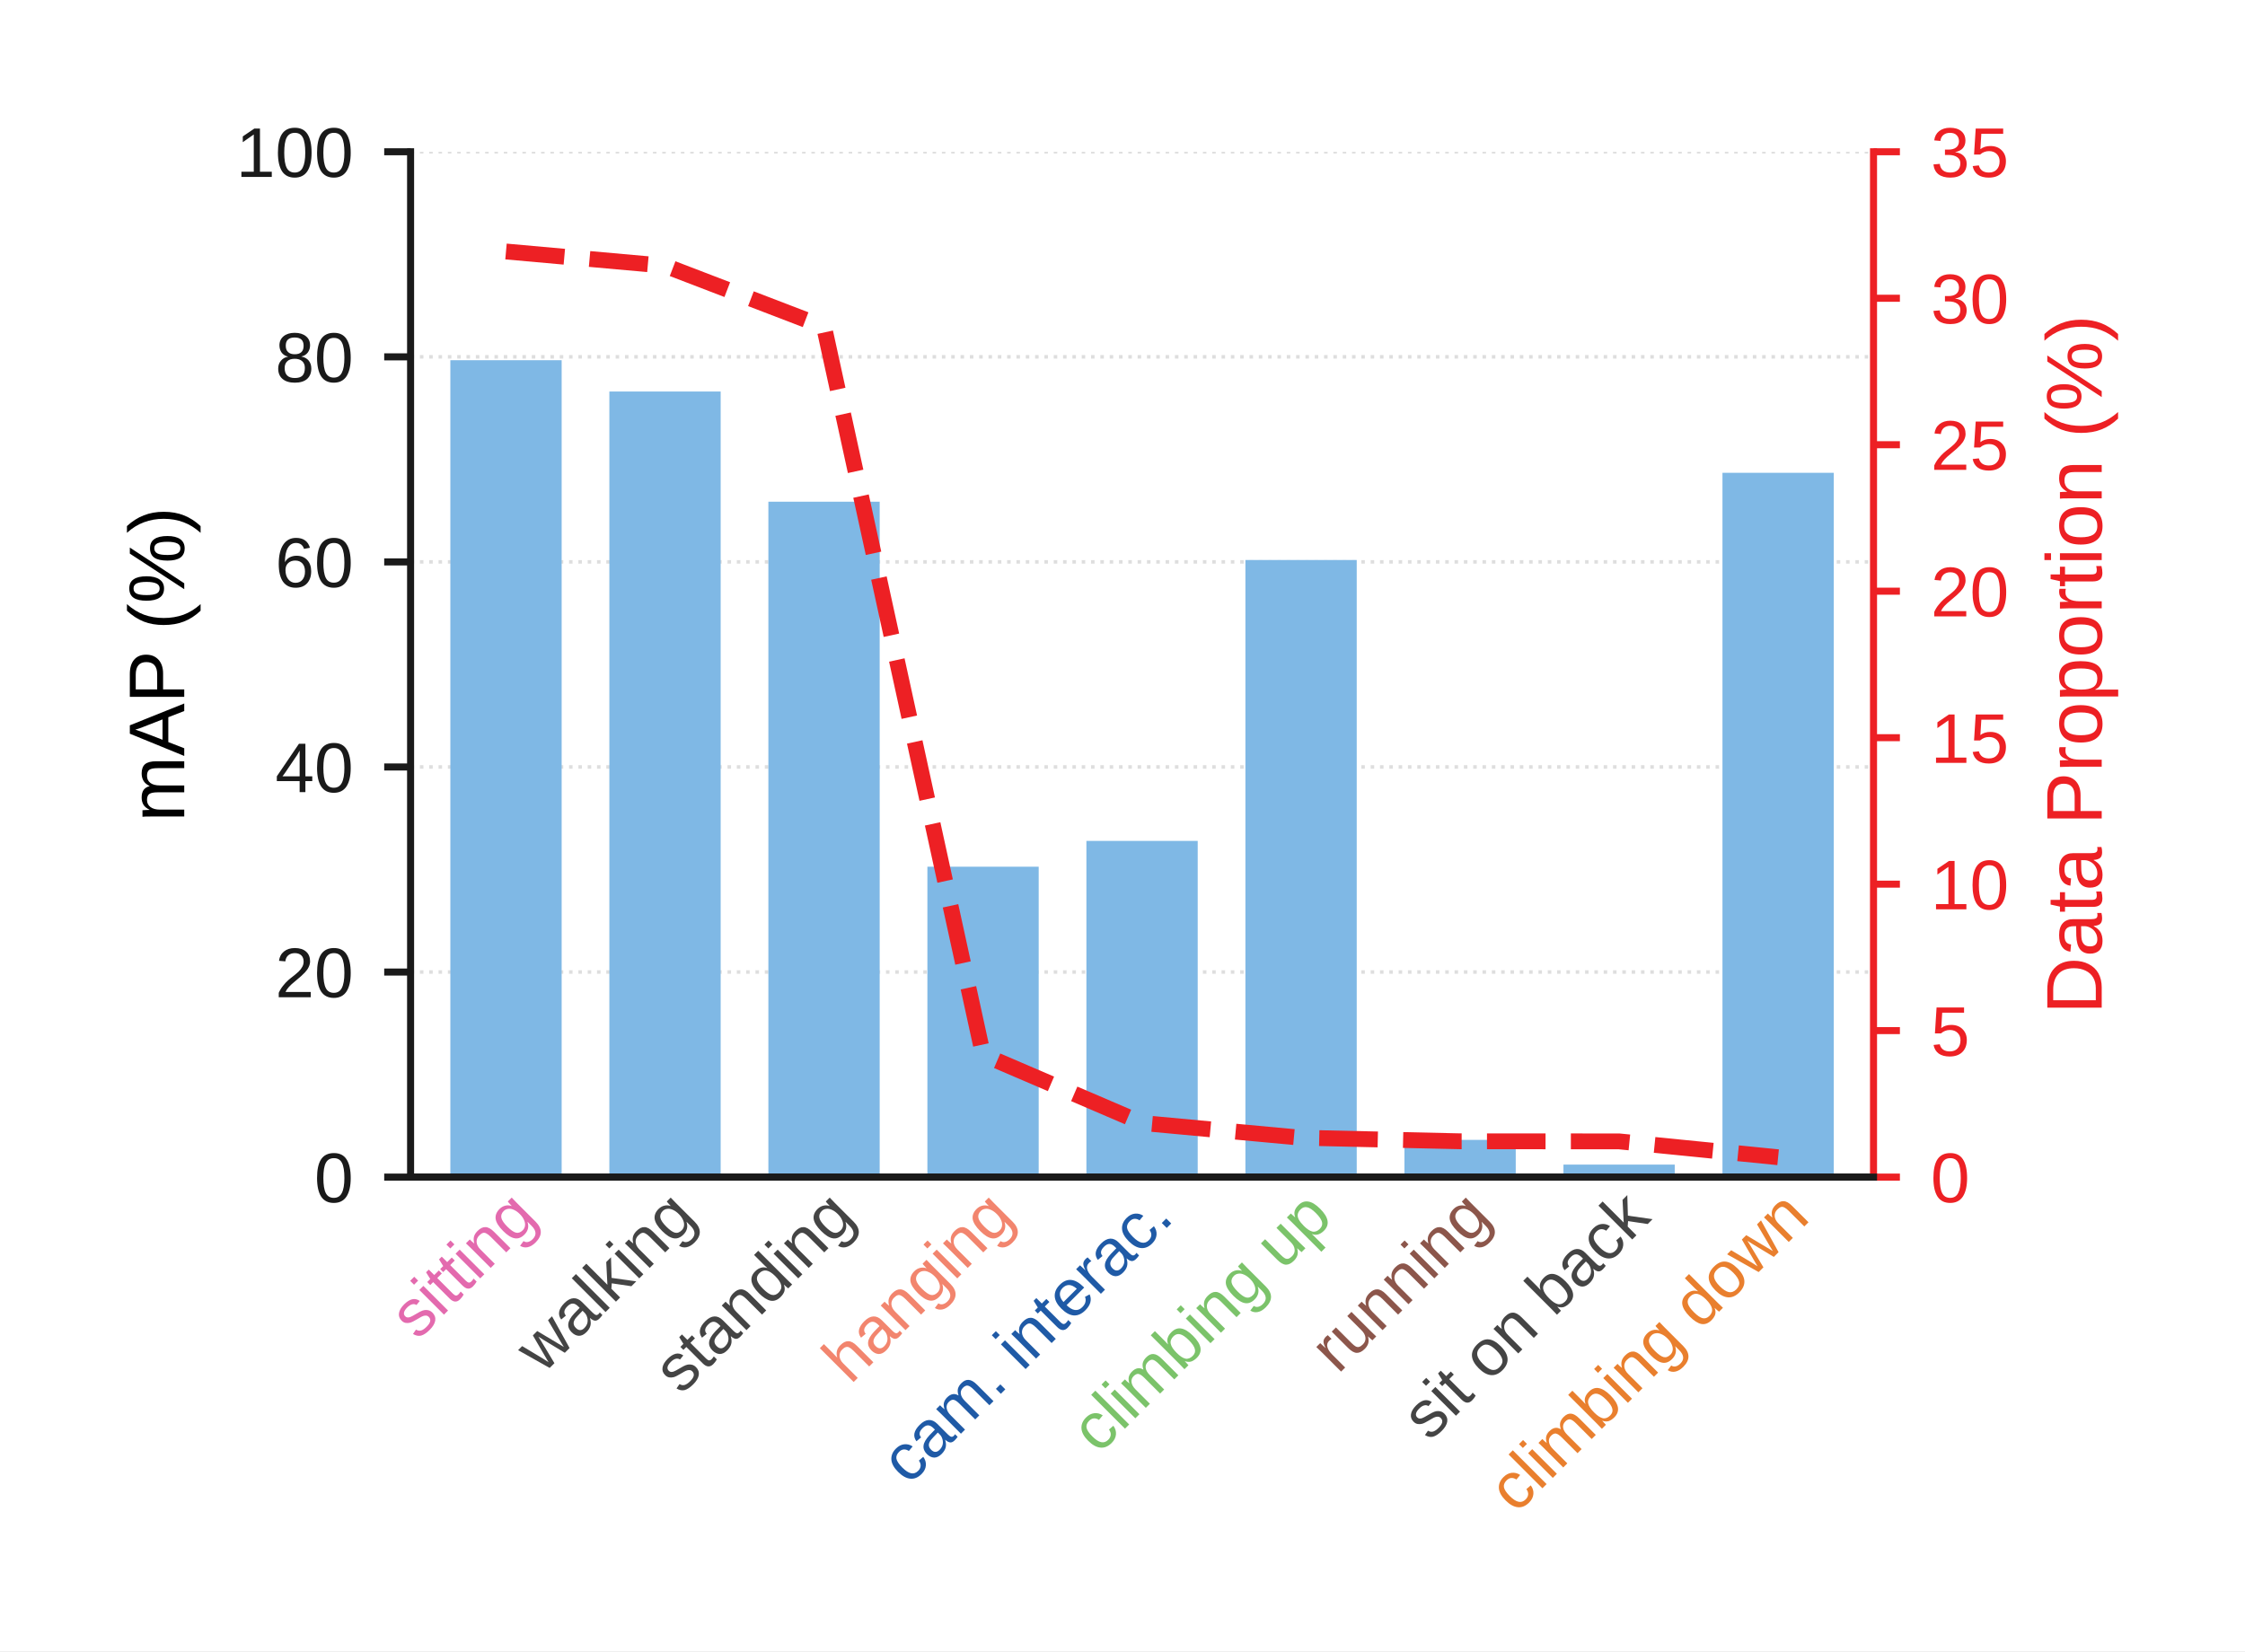
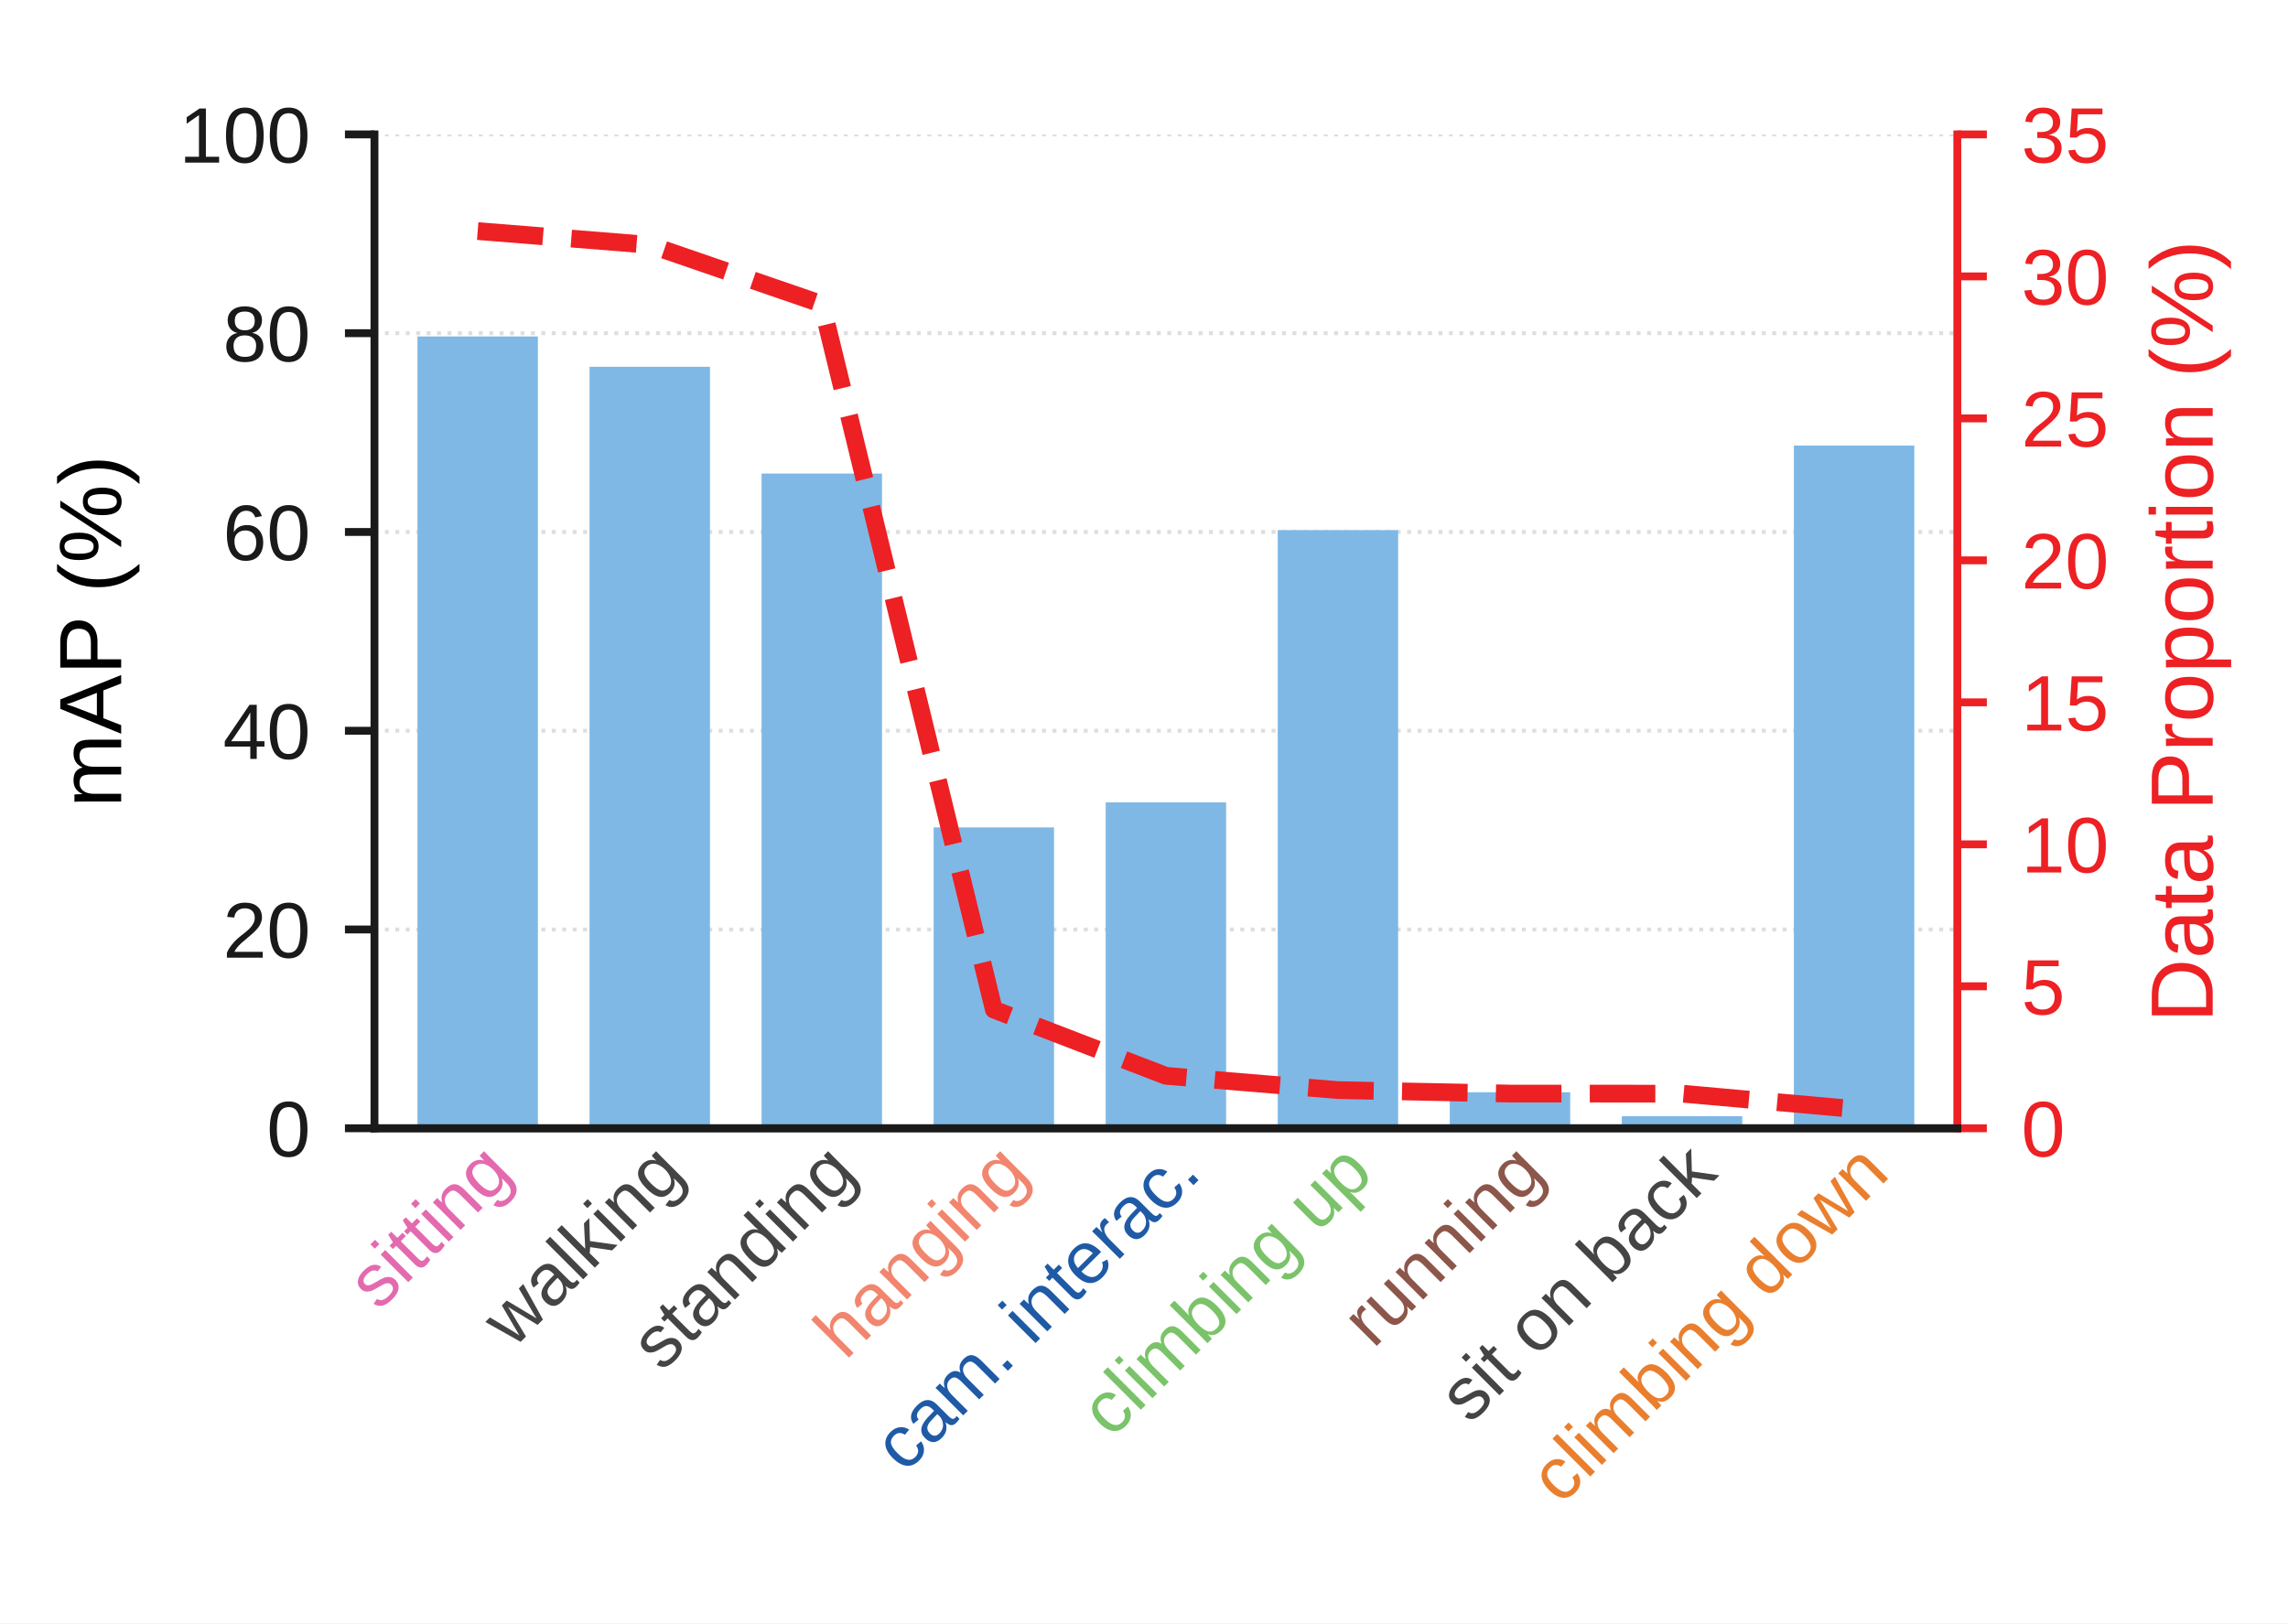
- <svg xmlns="http://www.w3.org/2000/svg" xmlns:xlink="http://www.w3.org/1999/xlink" width="255.3pt" height="187.8pt" viewBox="0 0 255.3 187.8" version="1.1">
+ <svg xmlns="http://www.w3.org/2000/svg" xmlns:xlink="http://www.w3.org/1999/xlink" width="232.5pt" height="165pt" viewBox="0 0 232.5 165" version="1.1">
  <defs>
    <style type="text/css">*{stroke-linejoin: round; stroke-linecap: butt}</style>
  </defs>
  <g id="figure_1">
    <g id="patch_1">
-       <path d="M 0 187.8  L 255.3 187.8  L 255.3 0  L 0 0  z " style="fill: #ffffff" />
+       <path d="M 0 165  L 232.5 165  L 232.5 0  L 0 0  z " style="fill: #ffffff" />
    </g>
    <g id="axes_1">
      <g id="patch_2">
-         <path d="M 46.692 133.885  L 213.056 133.885  L 213.056 17.263  L 46.692 17.263  z " style="fill: #ffffff" />
+         <path d="M 38.052 114.686  L 198.897 114.686  L 198.897 13.663  L 38.052 13.663  z " style="fill: #ffffff" />
      </g>
      <g id="matplotlib.axis_1">
        <g id="xtick_1">
          <g id="line2d_1" />
          <g id="text_1">
-             <text style="font-size: 7.5px; font-family: 'Arial'; text-anchor: end; fill: #e36aae" x="61.338" y="138.681" transform="rotate(-45 61.33801 138.6811)">sitting</text>
+             <text style="font-size: 7.5px; font-family: 'Arial'; text-anchor: end; fill: #e36aae" x="52.338" y="119.482" transform="rotate(-45 52.33804 119.4816)">sitting</text>
          </g>
        </g>
        <g id="xtick_2">
          <g id="line2d_2" />
          <g id="text_2">
-             <text style="font-size: 7.5px; font-family: 'Arial'; text-anchor: end; fill: #444444" x="79.421" y="138.681" transform="rotate(-45 79.42104 138.6811)">walking</text>
+             <text style="font-size: 7.5px; font-family: 'Arial'; text-anchor: end; fill: #444444" x="69.821" y="119.482" transform="rotate(-45 69.82113 119.4816)">walking</text>
          </g>
        </g>
        <g id="xtick_3">
          <g id="line2d_3" />
          <g id="text_3">
-             <text style="font-size: 7.5px; font-family: 'Arial'; text-anchor: end; fill: #444444" x="97.504" y="138.681" transform="rotate(-45 97.50407 138.6811)">standing</text>
+             <text style="font-size: 7.5px; font-family: 'Arial'; text-anchor: end; fill: #444444" x="87.304" y="119.482" transform="rotate(-45 87.30421 119.4816)">standing</text>
          </g>
        </g>
        <g id="xtick_4">
          <g id="line2d_4" />
          <g id="text_4">
-             <text style="font-size: 7.5px; font-family: 'Arial'; text-anchor: end; fill: #f2856e" x="115.587" y="138.681" transform="rotate(-45 115.5871 138.6811)">hanging</text>
+             <text style="font-size: 7.5px; font-family: 'Arial'; text-anchor: end; fill: #f2856e" x="104.787" y="119.482" transform="rotate(-45 104.7873 119.4816)">hanging</text>
          </g>
        </g>
        <g id="xtick_5">
          <g id="line2d_5" />
          <g id="text_5">
-             <text style="font-size: 7.5px; font-family: 'Arial'; text-anchor: end; fill: #1f5aa6" x="133.67" y="138.681" transform="rotate(-45 133.6701 138.6811)">cam. interac.</text>
+             <text style="font-size: 7.5px; font-family: 'Arial'; text-anchor: end; fill: #1f5aa6" x="122.27" y="119.482" transform="rotate(-45 122.2704 119.4816)">cam. interac.</text>
          </g>
        </g>
        <g id="xtick_6">
          <g id="line2d_6" />
          <g id="text_6">
-             <text style="font-size: 7.5px; font-family: 'Arial'; text-anchor: end; fill: #7bc36a" x="151.753" y="138.681" transform="rotate(-45 151.7532 138.6811)">climbing up</text>
+             <text style="font-size: 7.5px; font-family: 'Arial'; text-anchor: end; fill: #7bc36a" x="139.753" y="119.482" transform="rotate(-45 139.7535 119.4816)">climbing up</text>
          </g>
        </g>
        <g id="xtick_7">
          <g id="line2d_7" />
          <g id="text_7">
-             <text style="font-size: 7.5px; font-family: 'Arial'; text-anchor: end; fill: #8c564b" x="169.836" y="138.681" transform="rotate(-45 169.8362 138.6811)">running</text>
+             <text style="font-size: 7.5px; font-family: 'Arial'; text-anchor: end; fill: #8c564b" x="157.237" y="119.482" transform="rotate(-45 157.2365 119.4816)">running</text>
          </g>
        </g>
        <g id="xtick_8">
          <g id="line2d_8" />
          <g id="text_8">
-             <text style="font-size: 7.5px; font-family: 'Arial'; text-anchor: end; fill: #444444" x="187.919" y="138.681" transform="rotate(-45 187.9192 138.6811)">sit on back</text>
+             <text style="font-size: 7.5px; font-family: 'Arial'; text-anchor: end; fill: #444444" x="174.72" y="119.482" transform="rotate(-45 174.7196 119.4816)">sit on back</text>
          </g>
        </g>
        <g id="xtick_9">
          <g id="line2d_9" />
          <g id="text_9">
-             <text style="font-size: 7.5px; font-family: 'Arial'; text-anchor: end; fill: #e97f2e" x="206.002" y="138.681" transform="rotate(-45 206.0023 138.6811)">climbing down</text>
+             <text style="font-size: 7.5px; font-family: 'Arial'; text-anchor: end; fill: #e97f2e" x="192.203" y="119.482" transform="rotate(-45 192.2027 119.4816)">climbing down</text>
          </g>
        </g>
      </g>
      <g id="matplotlib.axis_2">
        <g id="ytick_1">
          <g id="line2d_10">
-             <path d="M 46.692 133.885  L 213.056 133.885  " clip-path="url(#pfd879f6216)" style="fill: none; stroke-dasharray: 0.4,0.66; stroke-dashoffset: 0; stroke: #d6d6d6; stroke-opacity: 0.8; stroke-width: 0.4" />
+             <path d="M 38.052 114.686  L 198.897 114.686  " clip-path="url(#p8b1d9d0dcf)" style="fill: none; stroke-dasharray: 0.4,0.66; stroke-dashoffset: 0; stroke: #d6d6d6; stroke-opacity: 0.8; stroke-width: 0.4" />
          </g>
          <g id="line2d_11">
            <defs>
-               <path id="mb150292d16" d="M 0 0  L -3 0  " style="stroke: #1a1a1a; stroke-width: 0.8" />
+               <path id="m7c4d57072b" d="M 0 0  L -3 0  " style="stroke: #1a1a1a; stroke-width: 0.8" />
            </defs>
            <g>
-               <use xlink:href="#mb150292d16" x="46.692" y="133.885" style="fill: #1a1a1a; stroke: #1a1a1a; stroke-width: 0.8" />
+               <use xlink:href="#m7c4d57072b" x="38.052" y="114.686" style="fill: #1a1a1a; stroke: #1a1a1a; stroke-width: 0.8" />
            </g>
          </g>
          <g id="text_10">
-             <text style="font-size: 8px; font-family: 'Arial'; text-anchor: end; fill: #1a1a1a" x="40.192" y="136.748" transform="rotate(-0 40.19219 136.7483)">0</text>
+             <text style="font-size: 8px; font-family: 'Arial'; text-anchor: end; fill: #1a1a1a" x="31.552" y="117.549" transform="rotate(-0 31.55219 117.5487)">0</text>
          </g>
        </g>
        <g id="ytick_2">
          <g id="line2d_12">
-             <path d="M 46.692 110.561  L 213.056 110.561  " clip-path="url(#pfd879f6216)" style="fill: none; stroke-dasharray: 0.4,0.66; stroke-dashoffset: 0; stroke: #d6d6d6; stroke-opacity: 0.8; stroke-width: 0.4" />
+             <path d="M 38.052 94.481  L 198.897 94.481  " clip-path="url(#p8b1d9d0dcf)" style="fill: none; stroke-dasharray: 0.4,0.66; stroke-dashoffset: 0; stroke: #d6d6d6; stroke-opacity: 0.8; stroke-width: 0.4" />
          </g>
          <g id="line2d_13">
            <g>
-               <use xlink:href="#mb150292d16" x="46.692" y="110.561" style="fill: #1a1a1a; stroke: #1a1a1a; stroke-width: 0.8" />
+               <use xlink:href="#m7c4d57072b" x="38.052" y="94.481" style="fill: #1a1a1a; stroke: #1a1a1a; stroke-width: 0.8" />
            </g>
          </g>
          <g id="text_11">
-             <text style="font-size: 8px; font-family: 'Arial'; text-anchor: end; fill: #1a1a1a" x="40.192" y="113.424" transform="rotate(-0 40.19219 113.4239)">20</text>
+             <text style="font-size: 8px; font-family: 'Arial'; text-anchor: end; fill: #1a1a1a" x="31.552" y="97.344" transform="rotate(-0 31.55219 97.34423)">20</text>
          </g>
        </g>
        <g id="ytick_3">
          <g id="line2d_14">
-             <path d="M 46.692 87.236  L 213.056 87.236  " clip-path="url(#pfd879f6216)" style="fill: none; stroke-dasharray: 0.4,0.66; stroke-dashoffset: 0; stroke: #d6d6d6; stroke-opacity: 0.8; stroke-width: 0.4" />
+             <path d="M 38.052 74.277  L 198.897 74.277  " clip-path="url(#p8b1d9d0dcf)" style="fill: none; stroke-dasharray: 0.4,0.66; stroke-dashoffset: 0; stroke: #d6d6d6; stroke-opacity: 0.8; stroke-width: 0.4" />
          </g>
          <g id="line2d_15">
            <g>
-               <use xlink:href="#mb150292d16" x="46.692" y="87.236" style="fill: #1a1a1a; stroke: #1a1a1a; stroke-width: 0.8" />
+               <use xlink:href="#m7c4d57072b" x="38.052" y="74.277" style="fill: #1a1a1a; stroke: #1a1a1a; stroke-width: 0.8" />
            </g>
          </g>
          <g id="text_12">
-             <text style="font-size: 8px; font-family: 'Arial'; text-anchor: end; fill: #1a1a1a" x="40.192" y="90.099" transform="rotate(-0 40.19219 90.09945)">40</text>
+             <text style="font-size: 8px; font-family: 'Arial'; text-anchor: end; fill: #1a1a1a" x="31.552" y="77.14" transform="rotate(-0 31.55219 77.13974)">40</text>
          </g>
        </g>
        <g id="ytick_4">
          <g id="line2d_16">
-             <path d="M 46.692 63.912  L 213.056 63.912  " clip-path="url(#pfd879f6216)" style="fill: none; stroke-dasharray: 0.4,0.66; stroke-dashoffset: 0; stroke: #d6d6d6; stroke-opacity: 0.8; stroke-width: 0.4" />
+             <path d="M 38.052 54.072  L 198.897 54.072  " clip-path="url(#p8b1d9d0dcf)" style="fill: none; stroke-dasharray: 0.4,0.66; stroke-dashoffset: 0; stroke: #d6d6d6; stroke-opacity: 0.8; stroke-width: 0.4" />
          </g>
          <g id="line2d_17">
            <g>
-               <use xlink:href="#mb150292d16" x="46.692" y="63.912" style="fill: #1a1a1a; stroke: #1a1a1a; stroke-width: 0.8" />
+               <use xlink:href="#m7c4d57072b" x="38.052" y="54.072" style="fill: #1a1a1a; stroke: #1a1a1a; stroke-width: 0.8" />
            </g>
          </g>
          <g id="text_13">
-             <text style="font-size: 8px; font-family: 'Arial'; text-anchor: end; fill: #1a1a1a" x="40.192" y="66.775" transform="rotate(-0 40.19219 66.77505)">60</text>
+             <text style="font-size: 8px; font-family: 'Arial'; text-anchor: end; fill: #1a1a1a" x="31.552" y="56.935" transform="rotate(-0 31.55219 56.93524)">60</text>
          </g>
        </g>
        <g id="ytick_5">
          <g id="line2d_18">
-             <path d="M 46.692 40.588  L 213.056 40.588  " clip-path="url(#pfd879f6216)" style="fill: none; stroke-dasharray: 0.4,0.66; stroke-dashoffset: 0; stroke: #d6d6d6; stroke-opacity: 0.8; stroke-width: 0.4" />
+             <path d="M 38.052 33.868  L 198.897 33.868  " clip-path="url(#p8b1d9d0dcf)" style="fill: none; stroke-dasharray: 0.4,0.66; stroke-dashoffset: 0; stroke: #d6d6d6; stroke-opacity: 0.8; stroke-width: 0.4" />
          </g>
          <g id="line2d_19">
            <g>
-               <use xlink:href="#mb150292d16" x="46.692" y="40.588" style="fill: #1a1a1a; stroke: #1a1a1a; stroke-width: 0.8" />
+               <use xlink:href="#m7c4d57072b" x="38.052" y="33.868" style="fill: #1a1a1a; stroke: #1a1a1a; stroke-width: 0.8" />
            </g>
          </g>
          <g id="text_14">
-             <text style="font-size: 8px; font-family: 'Arial'; text-anchor: end; fill: #1a1a1a" x="40.192" y="43.451" transform="rotate(-0 40.19219 43.45065)">80</text>
+             <text style="font-size: 8px; font-family: 'Arial'; text-anchor: end; fill: #1a1a1a" x="31.552" y="36.731" transform="rotate(-0 31.55219 36.73075)">80</text>
          </g>
        </g>
        <g id="ytick_6">
          <g id="line2d_20">
-             <path d="M 46.692 17.263  L 213.056 17.263  " clip-path="url(#pfd879f6216)" style="fill: none; stroke-dasharray: 0.4,0.66; stroke-dashoffset: 0; stroke: #d6d6d6; stroke-opacity: 0.8; stroke-width: 0.4" />
+             <path d="M 38.052 13.663  L 198.897 13.663  " clip-path="url(#p8b1d9d0dcf)" style="fill: none; stroke-dasharray: 0.4,0.66; stroke-dashoffset: 0; stroke: #d6d6d6; stroke-opacity: 0.8; stroke-width: 0.4" />
          </g>
          <g id="line2d_21">
            <g>
-               <use xlink:href="#mb150292d16" x="46.692" y="17.263" style="fill: #1a1a1a; stroke: #1a1a1a; stroke-width: 0.8" />
+               <use xlink:href="#m7c4d57072b" x="38.052" y="13.663" style="fill: #1a1a1a; stroke: #1a1a1a; stroke-width: 0.8" />
            </g>
          </g>
          <g id="text_15">
-             <text style="font-size: 8px; font-family: 'Arial'; text-anchor: end; fill: #1a1a1a" x="40.192" y="20.126" transform="rotate(-0 40.19219 20.12625)">100</text>
+             <text style="font-size: 8px; font-family: 'Arial'; text-anchor: end; fill: #1a1a1a" x="31.552" y="16.526" transform="rotate(-0 31.55219 16.52625)">100</text>
          </g>
        </g>
        <g id="text_16">
-           <text style="font-size: 9px; font-family: 'Arial'; text-anchor: middle" x="20.952" y="75.574" transform="rotate(-90 20.95172 75.57413)">mAP (%)</text>
+           <text style="font-size: 9px; font-family: 'Arial'; text-anchor: middle" x="12.312" y="64.174" transform="rotate(-90 12.31172 64.17437)">mAP (%)</text>
        </g>
      </g>
      <g id="patch_3">
-         <path d="M 51.213 133.885  L 63.871 133.885  L 63.871 40.969  L 51.213 40.969  z " clip-path="url(#pfd879f6216)" style="fill: #7fb8e5" />
+         <path d="M 42.423 114.686  L 54.661 114.686  L 54.661 34.198  L 42.423 34.198  z " clip-path="url(#p8b1d9d0dcf)" style="fill: #7fb8e5" />
      </g>
      <g id="patch_4">
-         <path d="M 69.296 133.885  L 81.954 133.885  L 81.954 44.53  L 69.296 44.53  z " clip-path="url(#pfd879f6216)" style="fill: #7fb8e5" />
+         <path d="M 59.906 114.686  L 72.144 114.686  L 72.144 37.283  L 59.906 37.283  z " clip-path="url(#p8b1d9d0dcf)" style="fill: #7fb8e5" />
      </g>
      <g id="patch_5">
-         <path d="M 87.379 133.885  L 100.037 133.885  L 100.037 57.063  L 87.379 57.063  z " clip-path="url(#pfd879f6216)" style="fill: #7fb8e5" />
+         <path d="M 77.389 114.686  L 89.627 114.686  L 89.627 48.14  L 77.389 48.14  z " clip-path="url(#p8b1d9d0dcf)" style="fill: #7fb8e5" />
      </g>
      <g id="patch_6">
-         <path d="M 105.462 133.885  L 118.12 133.885  L 118.12 98.581  L 105.462 98.581  z " clip-path="url(#pfd879f6216)" style="fill: #7fb8e5" />
+         <path d="M 94.872 114.686  L 107.11 114.686  L 107.11 84.104  L 94.872 84.104  z " clip-path="url(#p8b1d9d0dcf)" style="fill: #7fb8e5" />
      </g>
      <g id="patch_7">
-         <path d="M 123.545 133.885  L 136.203 133.885  L 136.203 95.649  L 123.545 95.649  z " clip-path="url(#pfd879f6216)" style="fill: #7fb8e5" />
+         <path d="M 112.355 114.686  L 124.593 114.686  L 124.593 81.564  L 112.355 81.564  z " clip-path="url(#p8b1d9d0dcf)" style="fill: #7fb8e5" />
      </g>
      <g id="patch_8">
-         <path d="M 141.628 133.885  L 154.286 133.885  L 154.286 63.698  L 141.628 63.698  z " clip-path="url(#pfd879f6216)" style="fill: #7fb8e5" />
+         <path d="M 129.838 114.686  L 142.077 114.686  L 142.077 53.886  L 129.838 53.886  z " clip-path="url(#p8b1d9d0dcf)" style="fill: #7fb8e5" />
      </g>
      <g id="patch_9">
-         <path d="M 159.711 133.885  L 172.369 133.885  L 172.369 129.654  L 159.711 129.654  z " clip-path="url(#pfd879f6216)" style="fill: #7fb8e5" />
+         <path d="M 147.321 114.686  L 159.56 114.686  L 159.56 111.021  L 147.321 111.021  z " clip-path="url(#p8b1d9d0dcf)" style="fill: #7fb8e5" />
      </g>
      <g id="patch_10">
-         <path d="M 177.794 133.885  L 190.452 133.885  L 190.452 132.463  L 177.794 132.463  z " clip-path="url(#pfd879f6216)" style="fill: #7fb8e5" />
+         <path d="M 164.805 114.686  L 177.043 114.686  L 177.043 113.454  L 164.805 113.454  z " clip-path="url(#p8b1d9d0dcf)" style="fill: #7fb8e5" />
      </g>
      <g id="patch_11">
-         <path d="M 195.877 133.885  L 208.535 133.885  L 208.535 53.774  L 195.877 53.774  z " clip-path="url(#pfd879f6216)" style="fill: #7fb8e5" />
+         <path d="M 182.288 114.686  L 194.526 114.686  L 194.526 45.291  L 182.288 45.291  z " clip-path="url(#p8b1d9d0dcf)" style="fill: #7fb8e5" />
      </g>
      <g id="patch_12">
-         <path d="M 46.692 133.885  L 46.692 17.263  " style="fill: none; stroke: #1a1a1a; stroke-width: 0.8; stroke-linejoin: miter; stroke-linecap: square" />
+         <path d="M 38.052 114.686  L 38.052 13.663  " style="fill: none; stroke: #1a1a1a; stroke-width: 0.8; stroke-linejoin: miter; stroke-linecap: square" />
      </g>
      <g id="patch_13">
-         <path d="M 46.692 133.885  L 213.056 133.885  " style="fill: none; stroke: #1a1a1a; stroke-width: 0.8; stroke-linejoin: miter; stroke-linecap: square" />
+         <path d="M 38.052 114.686  L 198.897 114.686  " style="fill: none; stroke: #1a1a1a; stroke-width: 0.8; stroke-linejoin: miter; stroke-linecap: square" />
      </g>
    </g>
    <g id="axes_2">
      <g id="matplotlib.axis_3">
        <g id="ytick_7">
          <g id="line2d_22">
            <defs>
-               <path id="m41b327dfc3" d="M 0 0  L 3 0  " style="stroke: #ed2024; stroke-width: 0.8" />
+               <path id="mbf5efc9a07" d="M 0 0  L 3 0  " style="stroke: #ed2024; stroke-width: 0.8" />
            </defs>
            <g>
-               <use xlink:href="#m41b327dfc3" x="213.056" y="133.885" style="fill: #ed2024; stroke: #ed2024; stroke-width: 0.8" />
+               <use xlink:href="#mbf5efc9a07" x="198.897" y="114.686" style="fill: #ed2024; stroke: #ed2024; stroke-width: 0.8" />
            </g>
          </g>
          <g id="text_17">
-             <text style="font-size: 8px; font-family: 'Arial'; text-anchor: start; fill: #ed2024" x="219.556" y="136.748" transform="rotate(-0 219.5561 136.7483)">0</text>
+             <text style="font-size: 8px; font-family: 'Arial'; text-anchor: start; fill: #ed2024" x="205.397" y="117.549" transform="rotate(-0 205.3966 117.5487)">0</text>
          </g>
        </g>
        <g id="ytick_8">
          <g id="line2d_23">
            <g>
-               <use xlink:href="#m41b327dfc3" x="213.056" y="117.225" style="fill: #ed2024; stroke: #ed2024; stroke-width: 0.8" />
+               <use xlink:href="#mbf5efc9a07" x="198.897" y="100.254" style="fill: #ed2024; stroke: #ed2024; stroke-width: 0.8" />
            </g>
          </g>
          <g id="text_18">
-             <text style="font-size: 8px; font-family: 'Arial'; text-anchor: start; fill: #ed2024" x="219.556" y="120.088" transform="rotate(-0 219.5561 120.088)">5</text>
+             <text style="font-size: 8px; font-family: 'Arial'; text-anchor: start; fill: #ed2024" x="205.397" y="103.117" transform="rotate(-0 205.3966 103.1169)">5</text>
          </g>
        </g>
        <g id="ytick_9">
          <g id="line2d_24">
            <g>
-               <use xlink:href="#m41b327dfc3" x="213.056" y="100.565" style="fill: #ed2024; stroke: #ed2024; stroke-width: 0.8" />
+               <use xlink:href="#mbf5efc9a07" x="198.897" y="85.822" style="fill: #ed2024; stroke: #ed2024; stroke-width: 0.8" />
            </g>
          </g>
          <g id="text_19">
-             <text style="font-size: 8px; font-family: 'Arial'; text-anchor: start; fill: #ed2024" x="219.556" y="103.428" transform="rotate(-0 219.5561 103.4277)">10</text>
+             <text style="font-size: 8px; font-family: 'Arial'; text-anchor: start; fill: #ed2024" x="205.397" y="88.685" transform="rotate(-0 205.3966 88.68516)">10</text>
          </g>
        </g>
        <g id="ytick_10">
          <g id="line2d_25">
            <g>
-               <use xlink:href="#m41b327dfc3" x="213.056" y="83.904" style="fill: #ed2024; stroke: #ed2024; stroke-width: 0.8" />
+               <use xlink:href="#mbf5efc9a07" x="198.897" y="71.39" style="fill: #ed2024; stroke: #ed2024; stroke-width: 0.8" />
            </g>
          </g>
          <g id="text_20">
-             <text style="font-size: 8px; font-family: 'Arial'; text-anchor: start; fill: #ed2024" x="219.556" y="86.767" transform="rotate(-0 219.5561 86.76739)">15</text>
+             <text style="font-size: 8px; font-family: 'Arial'; text-anchor: start; fill: #ed2024" x="205.397" y="74.253" transform="rotate(-0 205.3966 74.25338)">15</text>
          </g>
        </g>
        <g id="ytick_11">
          <g id="line2d_26">
            <g>
-               <use xlink:href="#m41b327dfc3" x="213.056" y="67.244" style="fill: #ed2024; stroke: #ed2024; stroke-width: 0.8" />
+               <use xlink:href="#mbf5efc9a07" x="198.897" y="56.958" style="fill: #ed2024; stroke: #ed2024; stroke-width: 0.8" />
            </g>
          </g>
          <g id="text_21">
-             <text style="font-size: 8px; font-family: 'Arial'; text-anchor: start; fill: #ed2024" x="219.556" y="70.107" transform="rotate(-0 219.5561 70.10711)">20</text>
+             <text style="font-size: 8px; font-family: 'Arial'; text-anchor: start; fill: #ed2024" x="205.397" y="59.822" transform="rotate(-0 205.3966 59.8216)">20</text>
          </g>
        </g>
        <g id="ytick_12">
          <g id="line2d_27">
            <g>
-               <use xlink:href="#m41b327dfc3" x="213.056" y="50.584" style="fill: #ed2024; stroke: #ed2024; stroke-width: 0.8" />
+               <use xlink:href="#mbf5efc9a07" x="198.897" y="42.527" style="fill: #ed2024; stroke: #ed2024; stroke-width: 0.8" />
            </g>
          </g>
          <g id="text_22">
-             <text style="font-size: 8px; font-family: 'Arial'; text-anchor: start; fill: #ed2024" x="219.556" y="53.447" transform="rotate(-0 219.5561 53.44682)">25</text>
+             <text style="font-size: 8px; font-family: 'Arial'; text-anchor: start; fill: #ed2024" x="205.397" y="45.39" transform="rotate(-0 205.3966 45.38982)">25</text>
          </g>
        </g>
        <g id="ytick_13">
          <g id="line2d_28">
            <g>
-               <use xlink:href="#m41b327dfc3" x="213.056" y="33.923" style="fill: #ed2024; stroke: #ed2024; stroke-width: 0.8" />
+               <use xlink:href="#mbf5efc9a07" x="198.897" y="28.095" style="fill: #ed2024; stroke: #ed2024; stroke-width: 0.8" />
            </g>
          </g>
          <g id="text_23">
-             <text style="font-size: 8px; font-family: 'Arial'; text-anchor: start; fill: #ed2024" x="219.556" y="36.787" transform="rotate(-0 219.5561 36.78654)">30</text>
+             <text style="font-size: 8px; font-family: 'Arial'; text-anchor: start; fill: #ed2024" x="205.397" y="30.958" transform="rotate(-0 205.3966 30.95803)">30</text>
          </g>
        </g>
        <g id="ytick_14">
          <g id="line2d_29">
            <g>
-               <use xlink:href="#m41b327dfc3" x="213.056" y="17.263" style="fill: #ed2024; stroke: #ed2024; stroke-width: 0.8" />
+               <use xlink:href="#mbf5efc9a07" x="198.897" y="13.663" style="fill: #ed2024; stroke: #ed2024; stroke-width: 0.8" />
            </g>
          </g>
          <g id="text_24">
-             <text style="font-size: 8px; font-family: 'Arial'; text-anchor: start; fill: #ed2024" x="219.556" y="20.126" transform="rotate(-0 219.5561 20.12625)">35</text>
+             <text style="font-size: 8px; font-family: 'Arial'; text-anchor: start; fill: #ed2024" x="205.397" y="16.526" transform="rotate(-0 205.3966 16.52625)">35</text>
          </g>
        </g>
        <g id="text_25">
-           <text style="font-size: 9px; font-family: 'Arial'; text-anchor: middle; fill: #ed2024" x="239.005" y="75.574" transform="rotate(-90 239.0053 75.57413)">Data Proportion (%)</text>
+           <text style="font-size: 9px; font-family: 'Arial'; text-anchor: middle; fill: #ed2024" x="224.846" y="64.174" transform="rotate(-90 224.8458 64.17437)">Data Proportion (%)</text>
        </g>
      </g>
      <g id="patch_14">
-         <path d="M 213.056 133.885  L 213.056 17.263  " style="fill: none; stroke: #ed2024; stroke-width: 0.8; stroke-linejoin: miter; stroke-linecap: square" />
+         <path d="M 198.897 114.686  L 198.897 13.663  " style="fill: none; stroke: #ed2024; stroke-width: 0.8; stroke-linejoin: miter; stroke-linecap: square" />
      </g>
      <g id="patch_15">
-         <path d="M 46.692 133.885  L 213.056 133.885  " style="fill: none; stroke: #1a1a1a; stroke-width: 0.8; stroke-linejoin: miter; stroke-linecap: square" />
+         <path d="M 38.052 114.686  L 198.897 114.686  " style="fill: none; stroke: #1a1a1a; stroke-width: 0.8; stroke-linejoin: miter; stroke-linecap: square" />
      </g>
      <g id="line2d_30">
-         <path d="M 57.542 28.605  L 75.625 30.225  L 93.708 37.167  L 111.791 119.964  L 129.874 127.73  L 147.957 129.405  L 166.04 129.812  L 184.123 129.822  L 202.206 131.627  " clip-path="url(#pfd879f6216)" style="fill: none; stroke-dasharray: 6.66,2.88; stroke-dashoffset: 0; stroke: #ed2024; stroke-width: 1.8" />
+         <path d="M 48.542 23.488  L 66.025 24.891  L 83.508 30.904  L 100.991 102.626  L 118.474 109.354  L 135.957 110.805  L 153.441 111.158  L 170.924 111.166  L 188.407 112.729  " clip-path="url(#p8b1d9d0dcf)" style="fill: none; stroke-dasharray: 6.66,2.88; stroke-dashoffset: 0; stroke: #ed2024; stroke-width: 1.8" />
      </g>
    </g>
  </g>
  <defs>
-     <clipPath id="pfd879f6216">
-       <rect x="46.692" y="17.263" width="166.364" height="116.622" />
+     <clipPath id="p8b1d9d0dcf">
+       <rect x="38.052" y="13.663" width="160.844" height="101.022" />
    </clipPath>
  </defs>
</svg>
